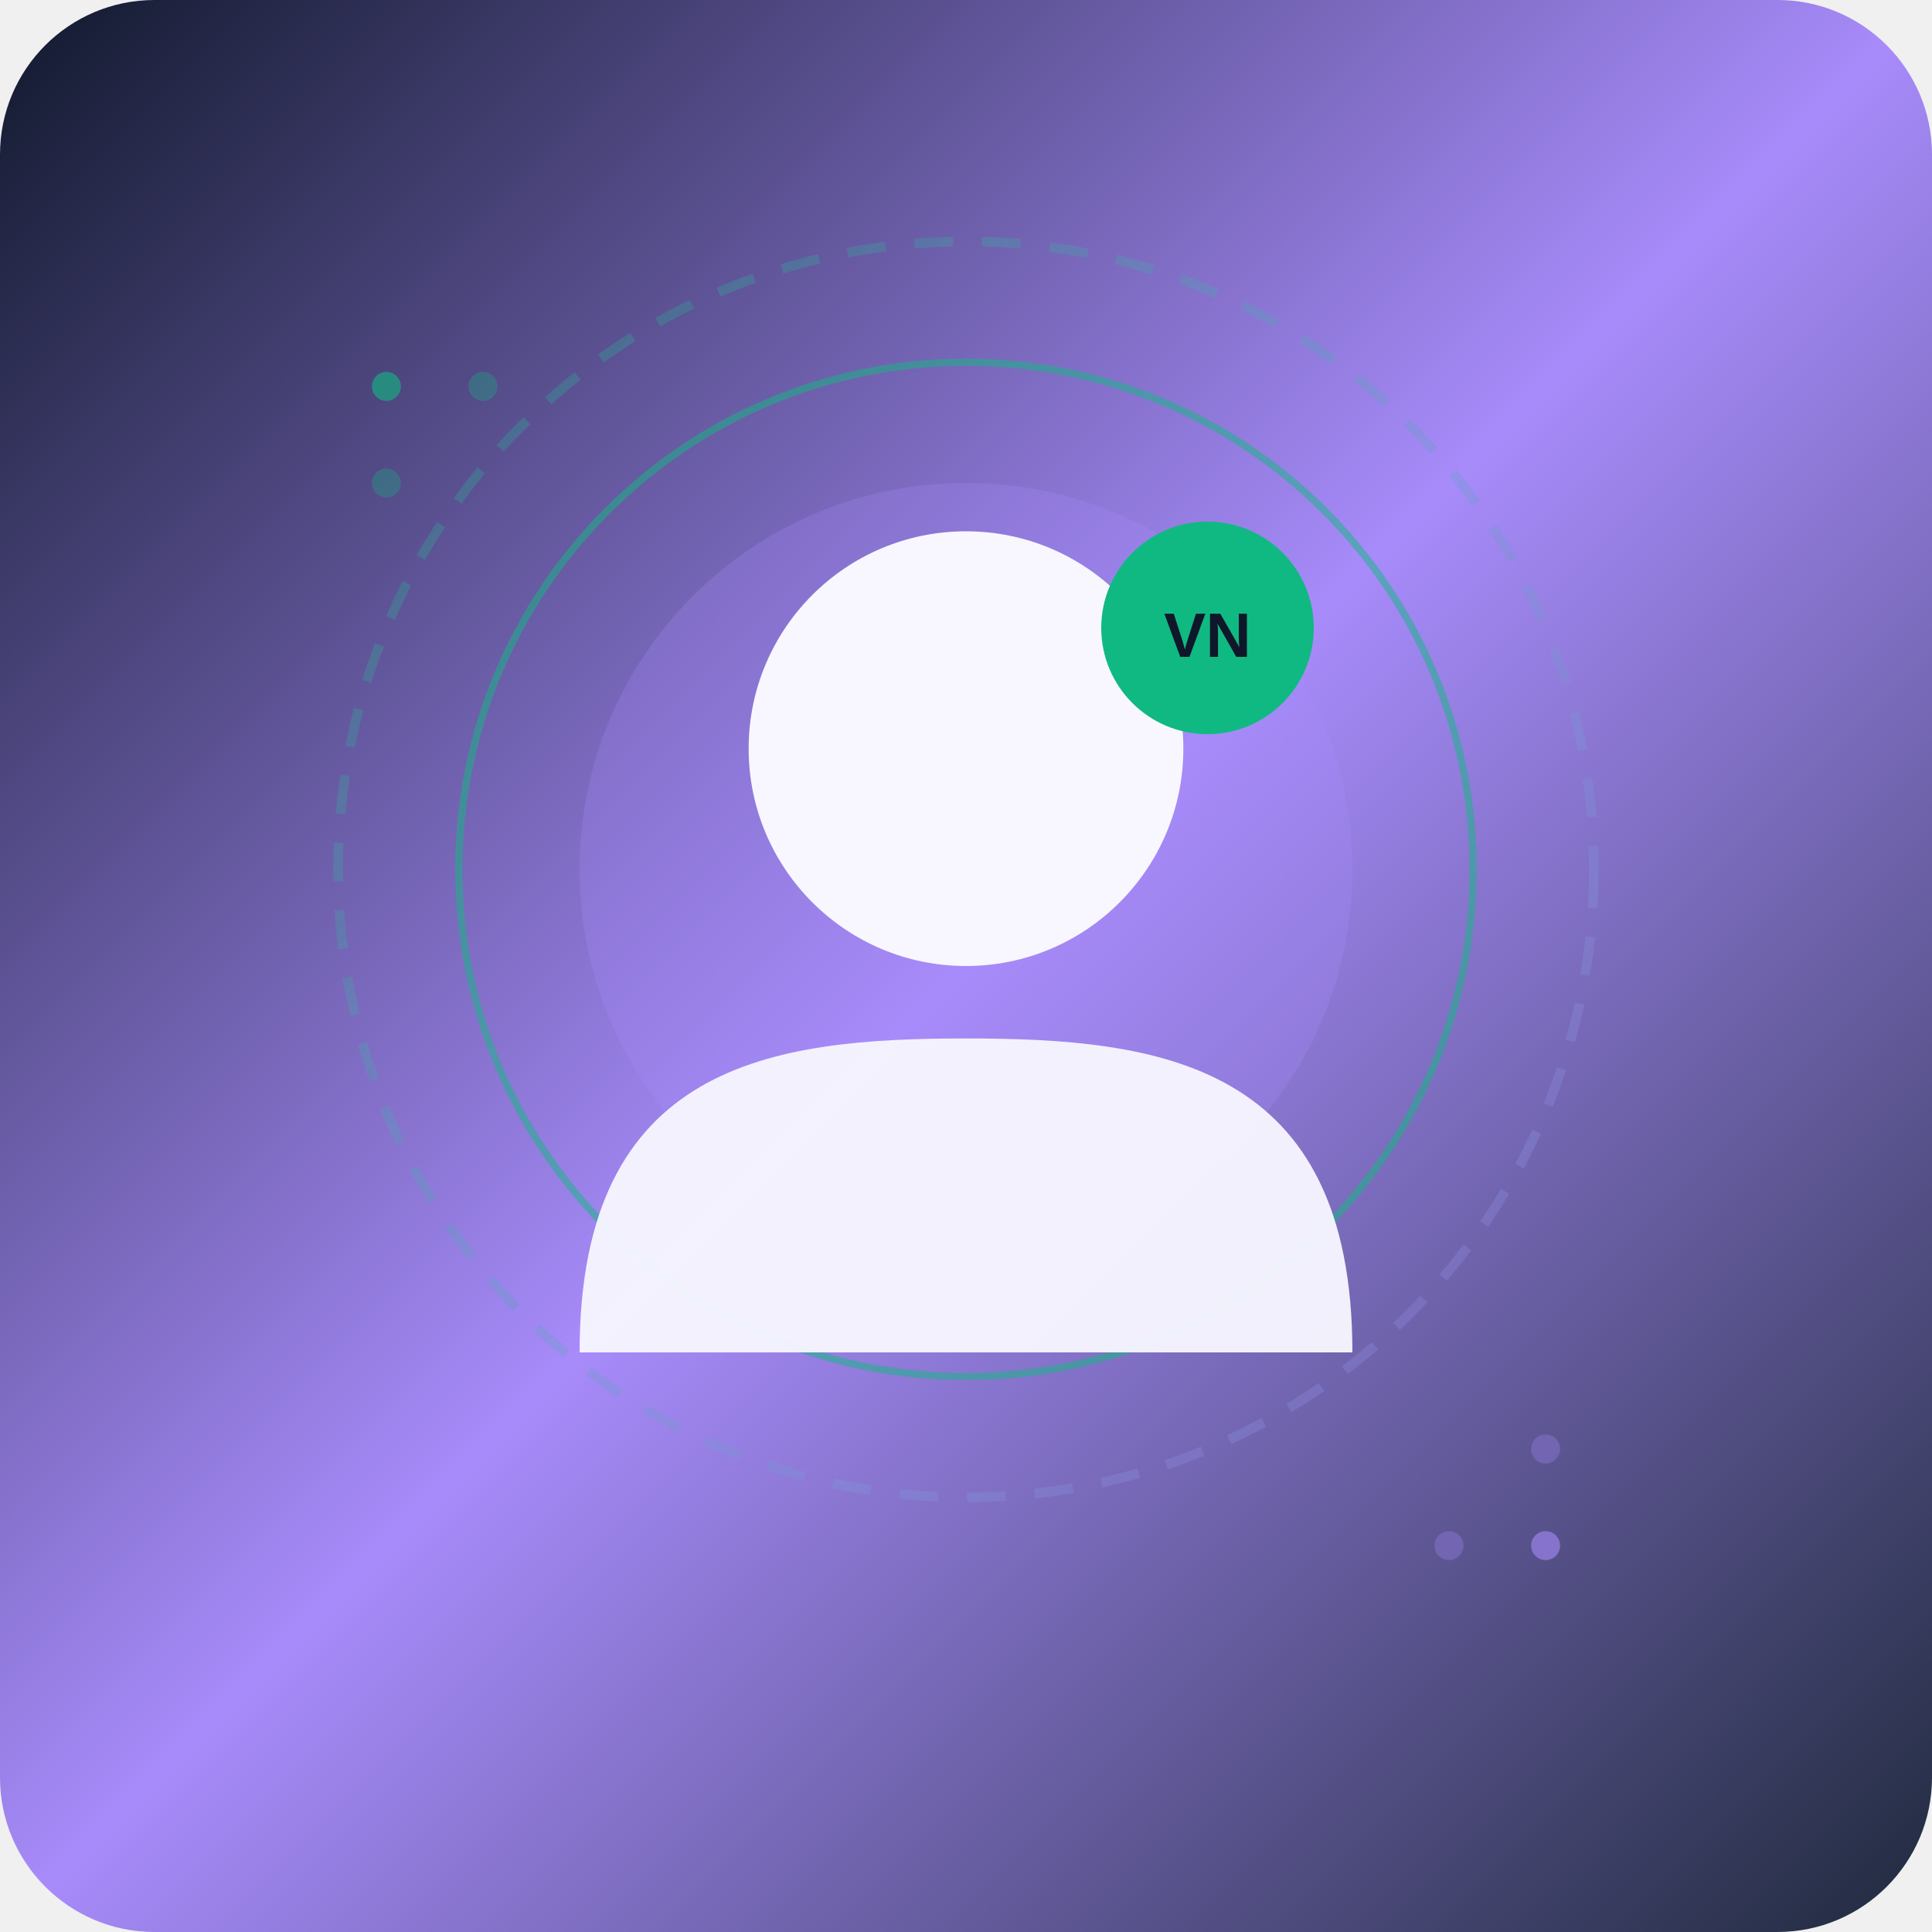
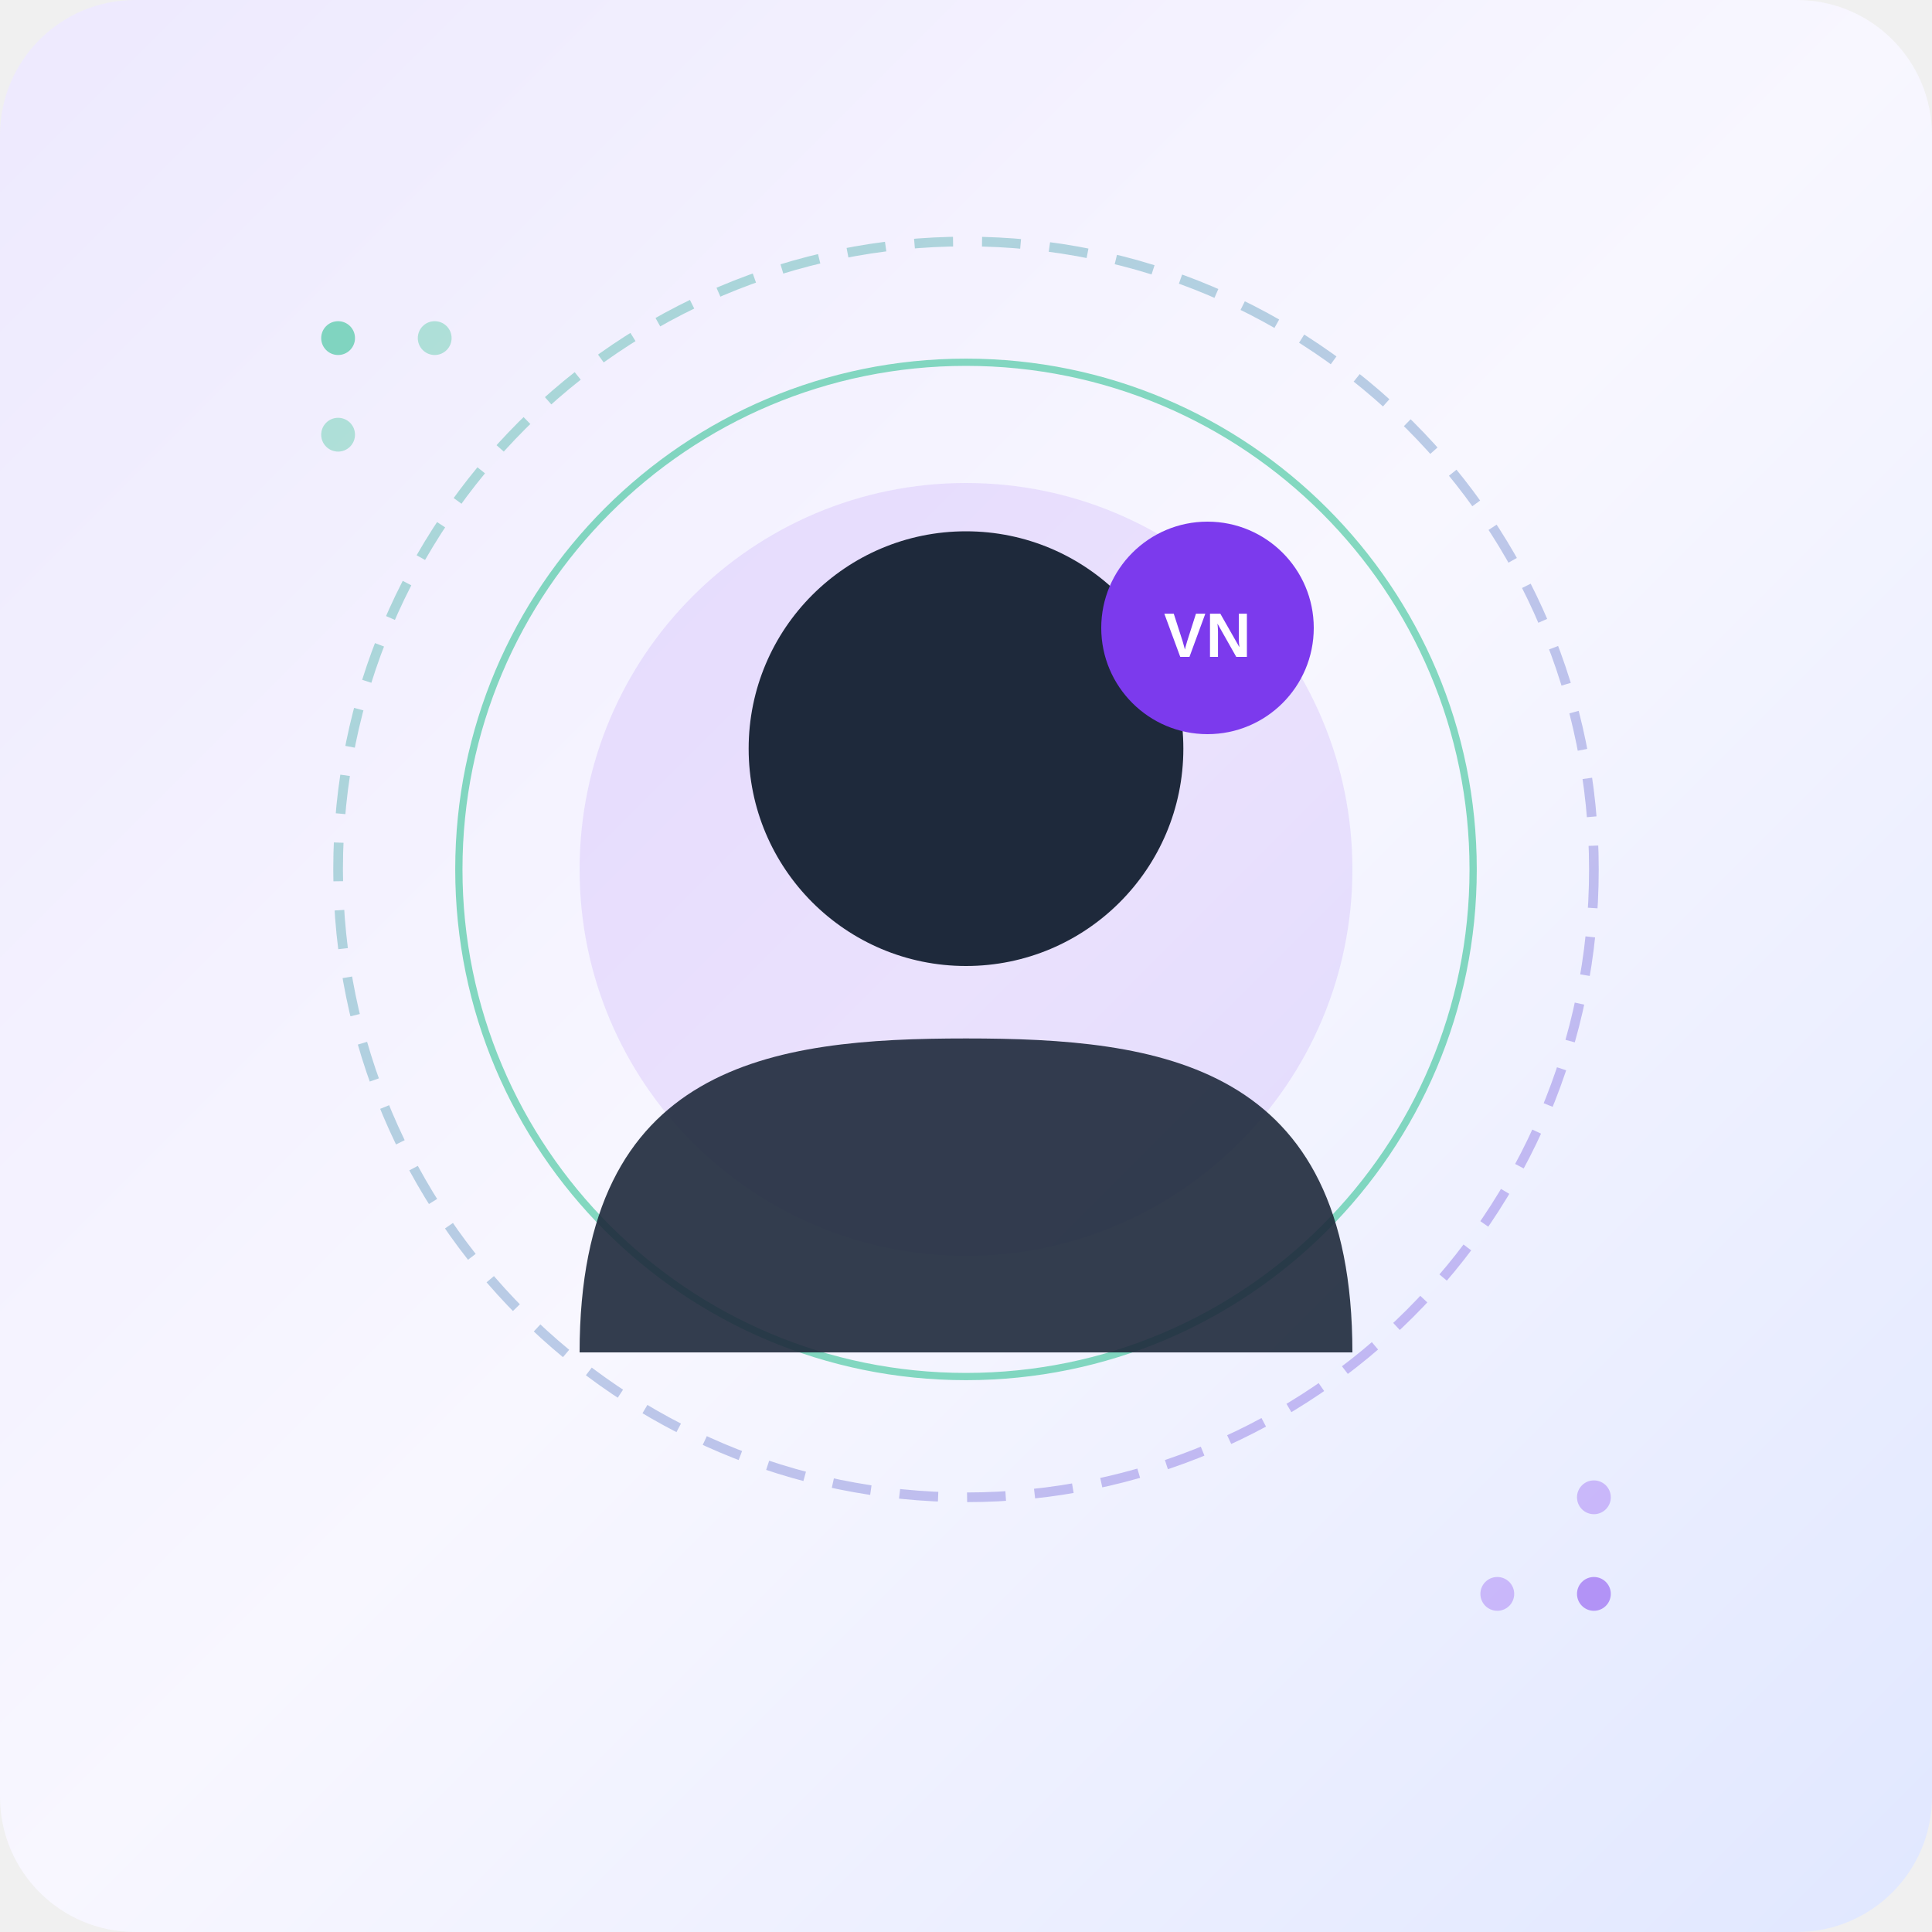
<svg xmlns="http://www.w3.org/2000/svg" viewBox="0 0 400 400">
  <defs>
    <linearGradient id="tg_2" x1="0" y1="0" x2="1" y2="1">
-       <stop offset="0%" stop-color="#0F172A" />
-       <stop offset="50%" stop-color="#A78BFA" />
-       <stop offset="100%" stop-color="#1E293B" />
+       <stop offset="0%" stop-color="#EDE9FE" />
+       <stop offset="50%" stop-color="#F8F7FF" />
+       <stop offset="100%" stop-color="#E0E7FF" />
    </linearGradient>
    <linearGradient id="tg_ring_2" x1="0" y1="0" x2="1" y2="1">
      <stop offset="0%" stop-color="#10B981" />
-       <stop offset="100%" stop-color="#A78BFA" />
+       <stop offset="100%" stop-color="#7C3AED" />
    </linearGradient>
  </defs>
-   <rect width="400" height="400" rx="32" fill="url(#tg_2)" />
-   <circle cx="200" cy="180" r="130" fill="none" stroke="url(#tg_ring_2)" stroke-width="2" opacity="0.3" stroke-dasharray="8 6" />
+   <rect width="400" height="400" rx="28" fill="url(#tg_2)" />
+   <circle cx="200" cy="180" r="130" fill="none" stroke="url(#tg_ring_2)" stroke-width="2" opacity="0.35" stroke-dasharray="8 6" />
  <circle cx="200" cy="180" r="105" fill="none" stroke="#10B981" stroke-width="1.5" opacity="0.5" />
-   <circle cx="200" cy="180" r="80" fill="#A78BFA" opacity="0.25" />
-   <circle cx="200" cy="155" r="45" fill="#F8F7FF" />
-   <path d="M 120 280 C 120 220, 160 215, 200 215 C 240 215, 280 220, 280 280 Z" fill="#F8F7FF" opacity="0.95" />
-   <circle cx="250" cy="130" r="22" fill="#10B981" />
-   <text x="250" y="136" text-anchor="middle" font-family="Poppins,Arial,sans-serif" font-size="13" font-weight="700" fill="#0F172A">VN</text>
-   <circle cx="80" cy="80" r="3" fill="#10B981" opacity="0.6" />
-   <circle cx="100" cy="80" r="3" fill="#10B981" opacity="0.3" />
-   <circle cx="80" cy="100" r="3" fill="#10B981" opacity="0.3" />
-   <circle cx="320" cy="320" r="3" fill="#A78BFA" opacity="0.6" />
-   <circle cx="300" cy="320" r="3" fill="#A78BFA" opacity="0.3" />
-   <circle cx="320" cy="300" r="3" fill="#A78BFA" opacity="0.3" />
+   <circle cx="200" cy="180" r="80" fill="#7C3AED" opacity="0.12" />
+   <circle cx="200" cy="155" r="45" fill="#1E293B" />
+   <path d="M 120 280 C 120 220, 160 215, 200 215 C 240 215, 280 220, 280 280 Z" fill="#1E293B" opacity="0.9" />
+   <circle cx="250" cy="130" r="22" fill="#7C3AED" />
+   <text x="250" y="136" text-anchor="middle" font-family="Poppins,Arial,sans-serif" font-size="13" font-weight="700" fill="#FFFFFF">VN</text>
+   <circle cx="70" cy="70" r="3.5" fill="#10B981" opacity="0.5" />
+   <circle cx="90" cy="70" r="3.5" fill="#10B981" opacity="0.3" />
+   <circle cx="70" cy="90" r="3.5" fill="#10B981" opacity="0.3" />
+   <circle cx="330" cy="330" r="3.5" fill="#7C3AED" opacity="0.5" />
+   <circle cx="310" cy="330" r="3.5" fill="#7C3AED" opacity="0.3" />
+   <circle cx="330" cy="310" r="3.5" fill="#7C3AED" opacity="0.3" />
</svg>
